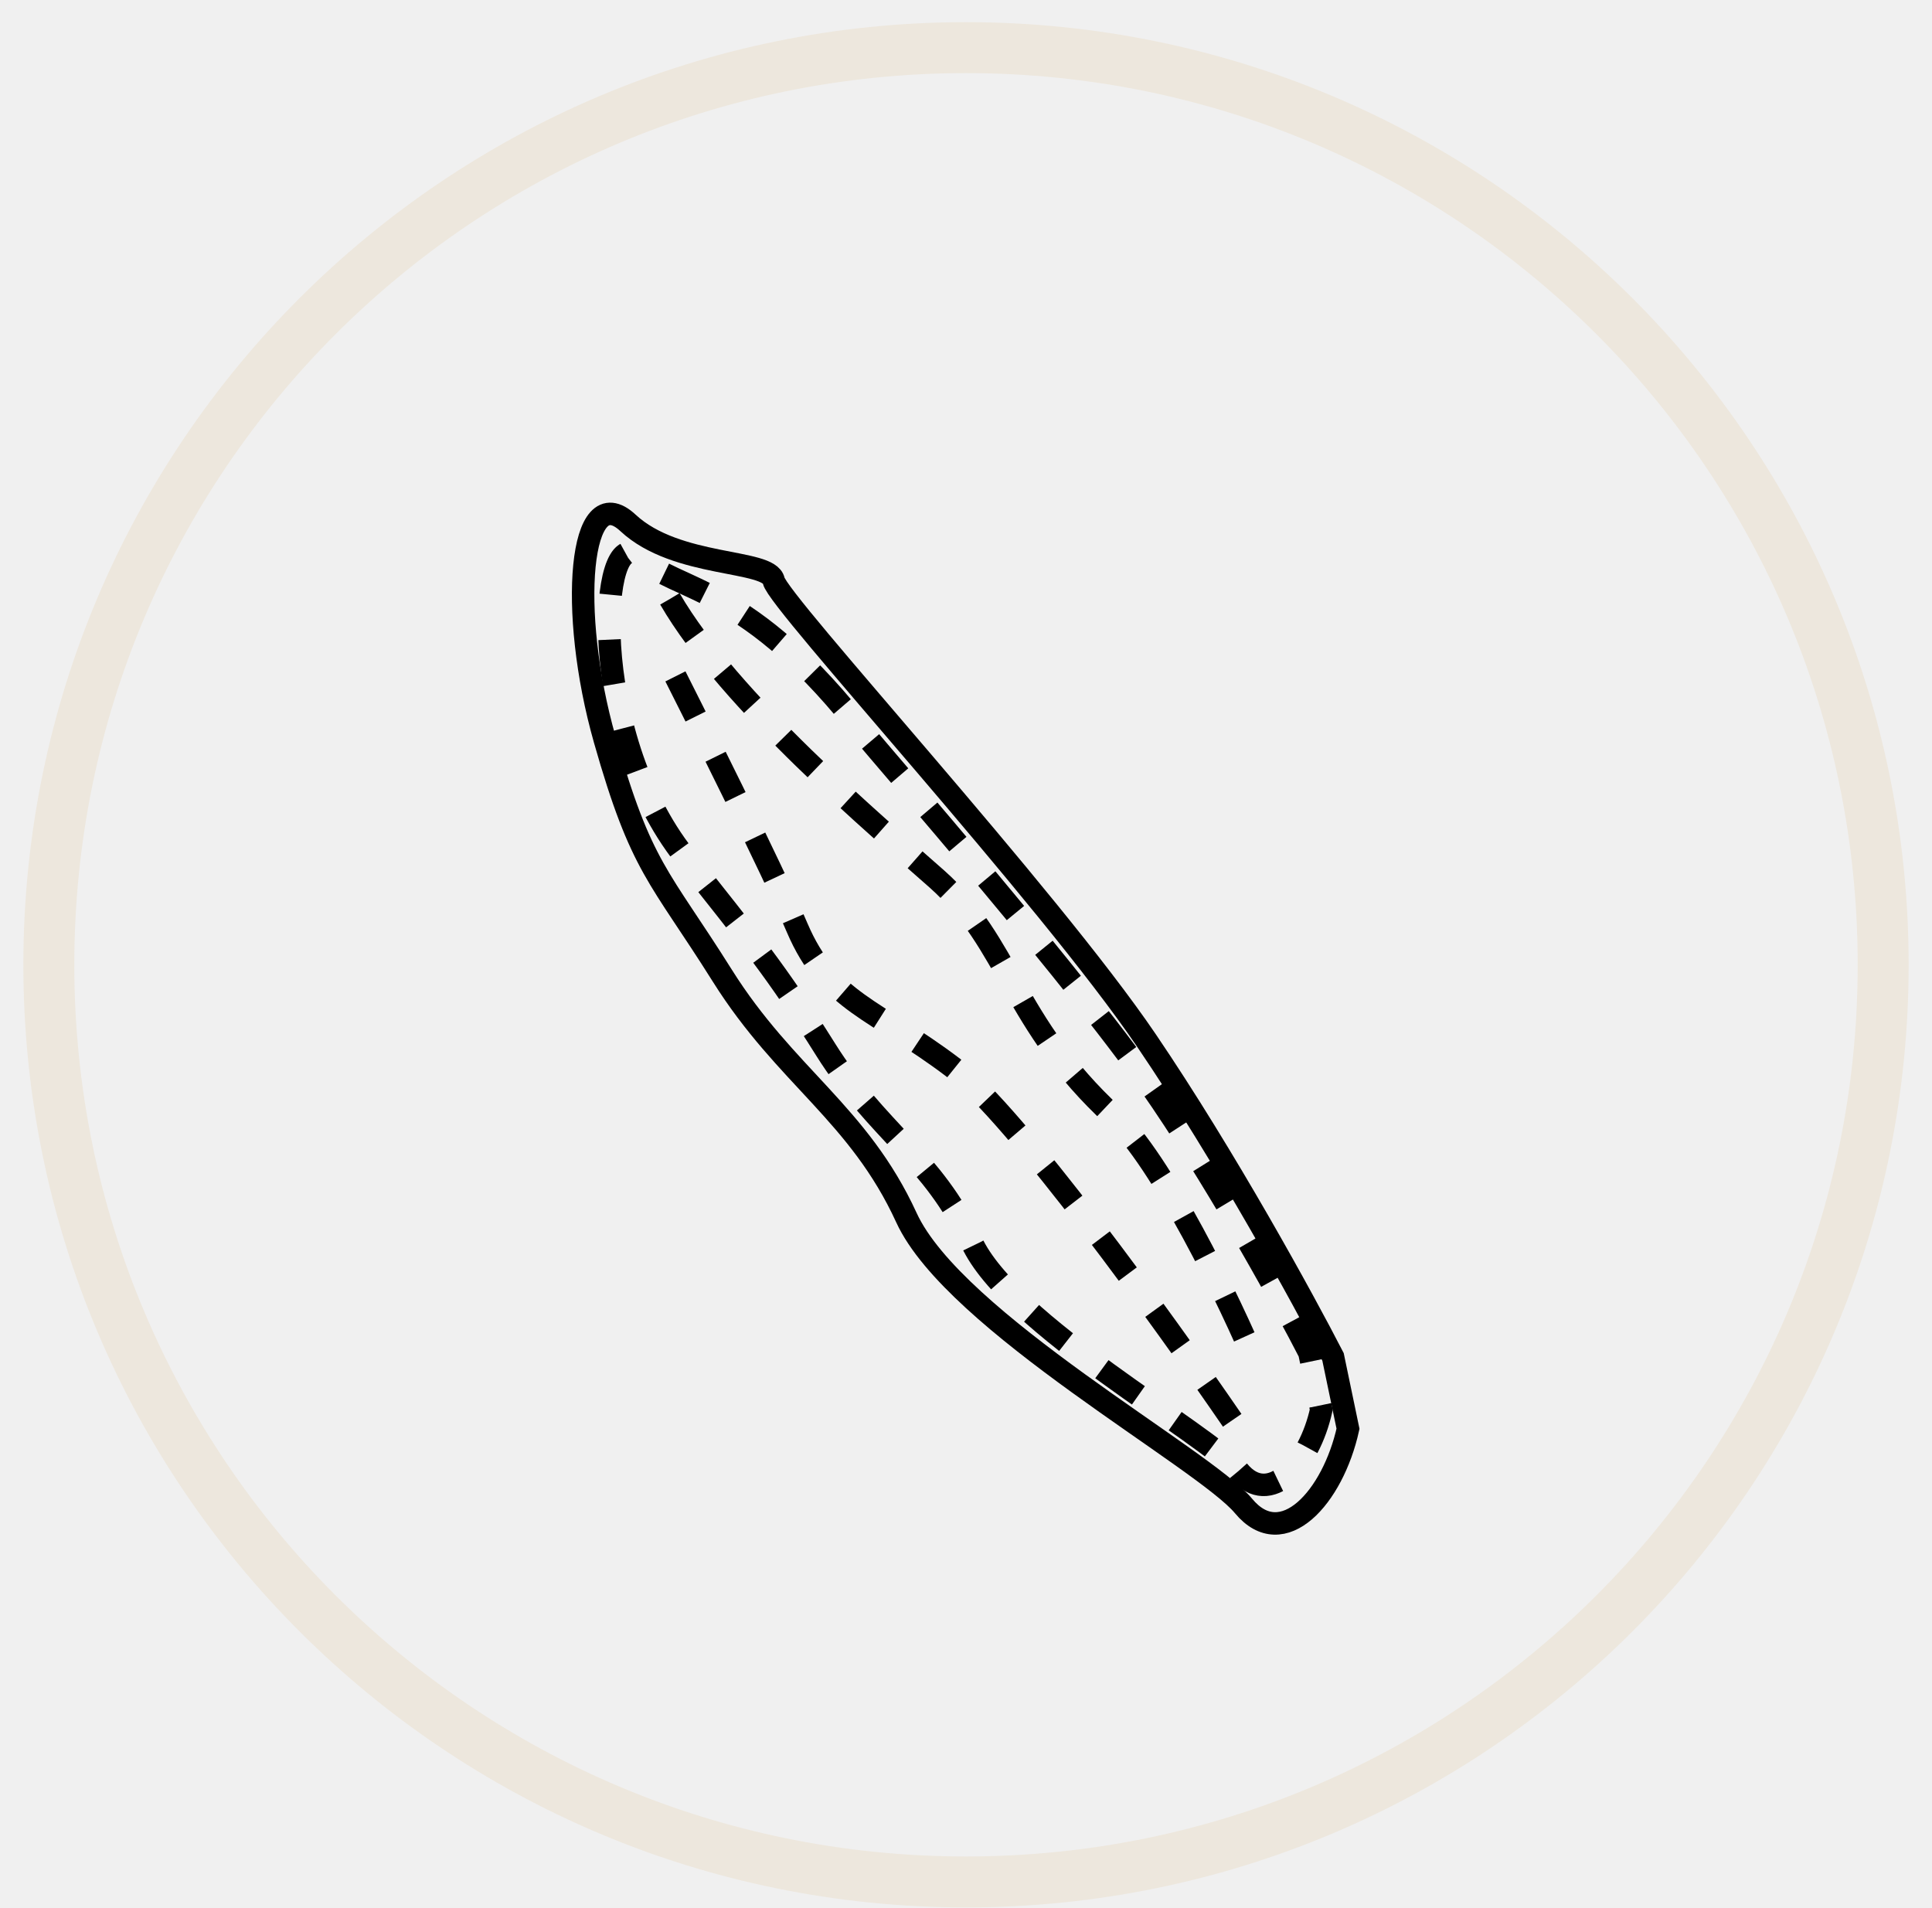
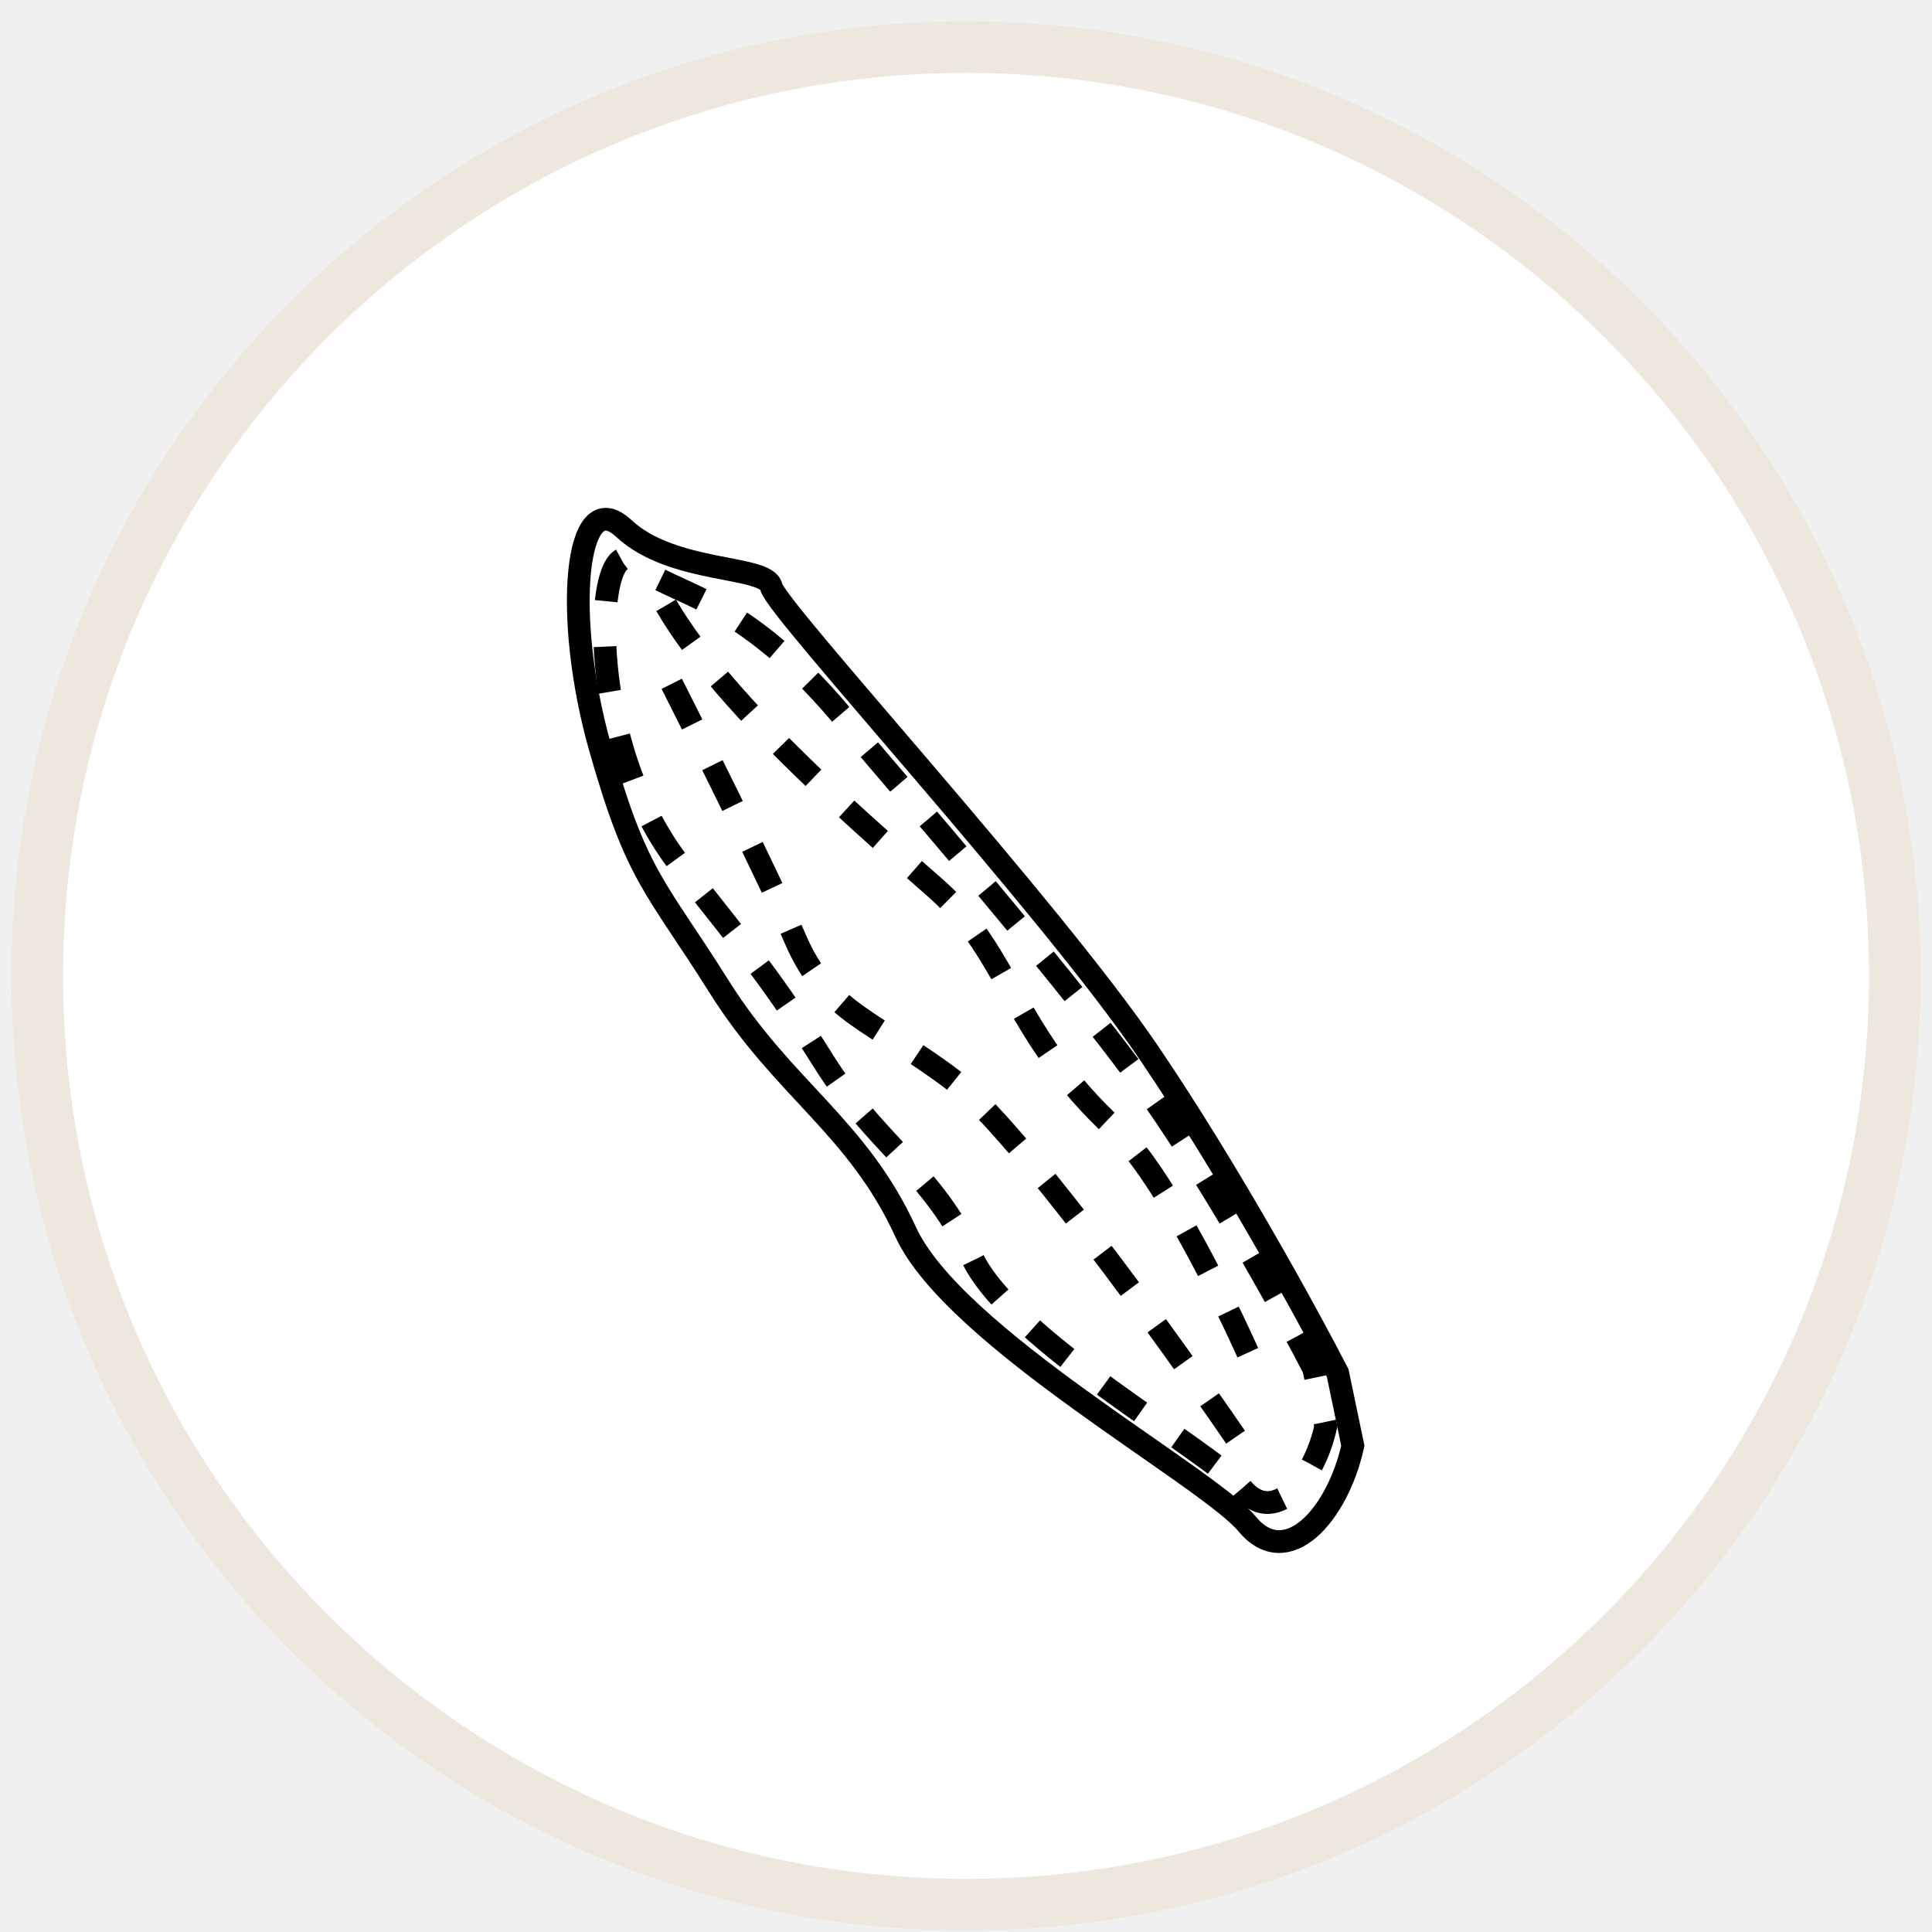
- <svg xmlns="http://www.w3.org/2000/svg" width="80" height="79" viewBox="0 0 80 79" fill="none">
-   <path d="M51.491 62.359C53.113 64.315 55.193 61.992 55.818 59.163L55.198 56.188C53.987 53.832 50.748 47.913 47.475 43.089C43.385 37.059 32.224 24.946 32.036 24.041C31.847 23.136 28.016 23.529 26.006 21.654C23.996 19.779 23.522 25.275 25.042 30.626C26.561 35.977 27.289 36.23 29.913 40.406C32.538 44.583 35.556 46.113 37.534 50.423C39.512 54.734 49.869 60.403 51.491 62.359Z" stroke="black" stroke-width="0.93" />
-   <path d="M51.286 60.911C52.571 62.465 54.217 60.622 54.71 58.376L54.218 56.014C53.258 54.142 50.69 49.441 48.098 45.61C44.857 40.821 36.314 31.061 35.866 30.479C30.975 24.128 28.024 24.54 26.432 23.05C24.84 21.56 24.245 30.281 28.346 35.471C31.083 38.937 32.115 40.154 34.195 43.471C36.274 46.788 38.664 48.005 40.232 51.428C41.8 54.852 50.001 59.357 51.286 60.911Z" stroke="black" stroke-width="0.93" stroke-dasharray="1.86 1.86" />
-   <path d="M51.022 58.813C48.243 54.759 42.044 46.164 39.478 44.215C36.272 41.78 34.327 41.511 33.006 38.412C31.95 35.933 28.79 29.62 27.342 26.773" stroke="black" stroke-width="0.93" stroke-dasharray="1.86 1.86" />
-   <path d="M27.74 24.801C30.202 29.055 36.383 34.258 38.792 36.396C41.804 39.068 41.924 42.355 46.1 46.208C48.081 48.035 50.899 53.798 52.126 56.746" stroke="black" stroke-width="0.93" stroke-dasharray="1.86 1.86" />
-   <circle cx="40" cy="39.951" r="37.978" stroke="#EDE7DD" stroke-width="2.11" />
+ <svg xmlns="http://www.w3.org/2000/svg" width="79" height="79" viewBox="0 0 79 79" fill="none">
+   <circle cx="39.5" cy="39.904" r="37.978" fill="white" stroke="#EDE7DD" stroke-width="2.11" />
+   <path d="M50.991 62.312C52.613 64.268 54.693 61.945 55.318 59.116L54.698 56.142C53.487 53.785 50.248 47.866 46.975 43.042C42.885 37.012 31.724 24.899 31.536 23.994C31.347 23.089 27.516 23.482 25.506 21.607C23.496 19.732 23.022 25.229 24.542 30.579C26.061 35.93 26.789 36.183 29.413 40.359C32.038 44.536 35.056 46.066 37.034 50.377C39.012 54.688 49.369 60.356 50.991 62.312Z" stroke="black" stroke-width="0.93" />
+   <path d="M50.786 60.864C52.071 62.418 53.717 60.575 54.21 58.329L53.718 55.967C52.758 54.096 50.19 49.395 47.598 45.563C44.357 40.774 35.814 31.014 35.366 30.433C30.475 24.081 27.524 24.493 25.932 23.004C24.34 21.514 23.745 30.234 27.846 35.424C30.583 38.89 31.615 40.108 33.695 43.425C35.774 46.741 38.164 47.958 39.732 51.381C41.3 54.805 49.501 59.311 50.786 60.864Z" stroke="black" stroke-width="0.93" stroke-dasharray="1.86 1.86" />
+   <path d="M50.522 58.766C47.743 54.712 41.544 46.117 38.978 44.169C35.772 41.733 33.827 41.464 32.506 38.365C31.45 35.887 28.29 29.573 26.842 26.726" stroke="black" stroke-width="0.93" stroke-dasharray="1.86 1.86" />
+   <path d="M27.24 24.754C29.702 29.008 35.883 34.211 38.292 36.349C41.304 39.022 41.424 42.309 45.6 46.161C47.581 47.988 50.399 53.751 51.626 56.7" stroke="black" stroke-width="0.93" stroke-dasharray="1.86 1.86" />
</svg>
